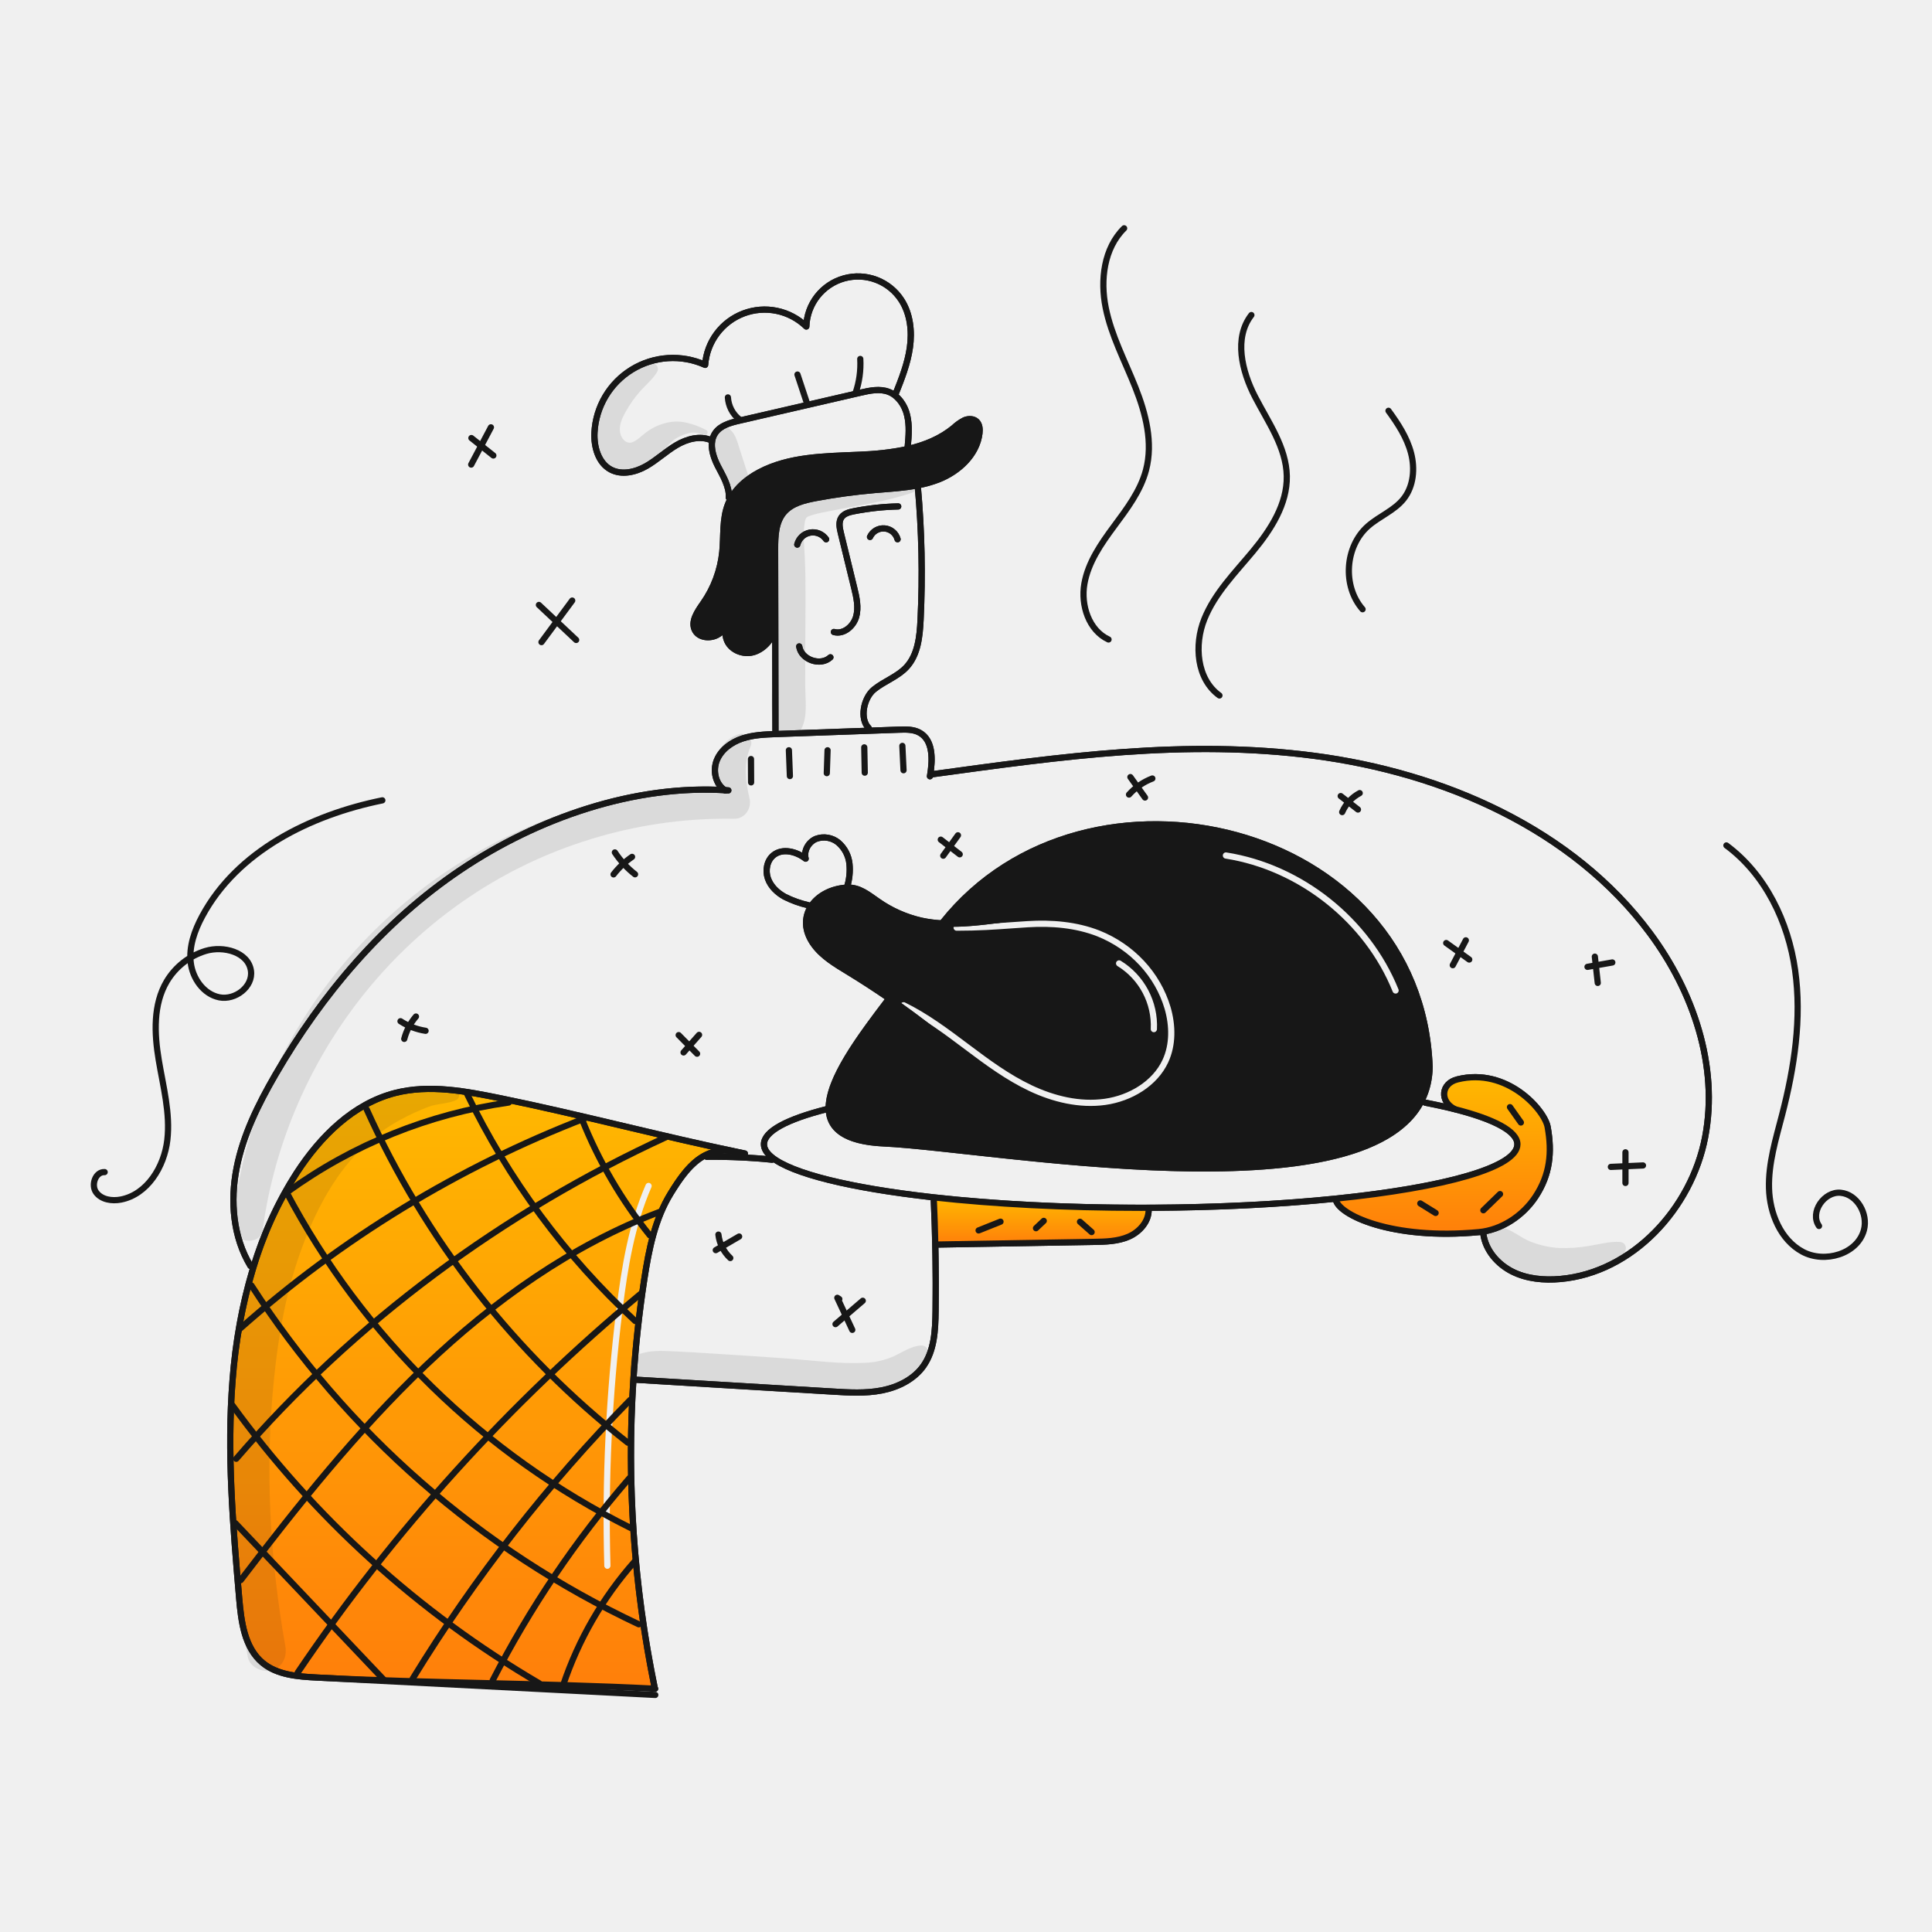
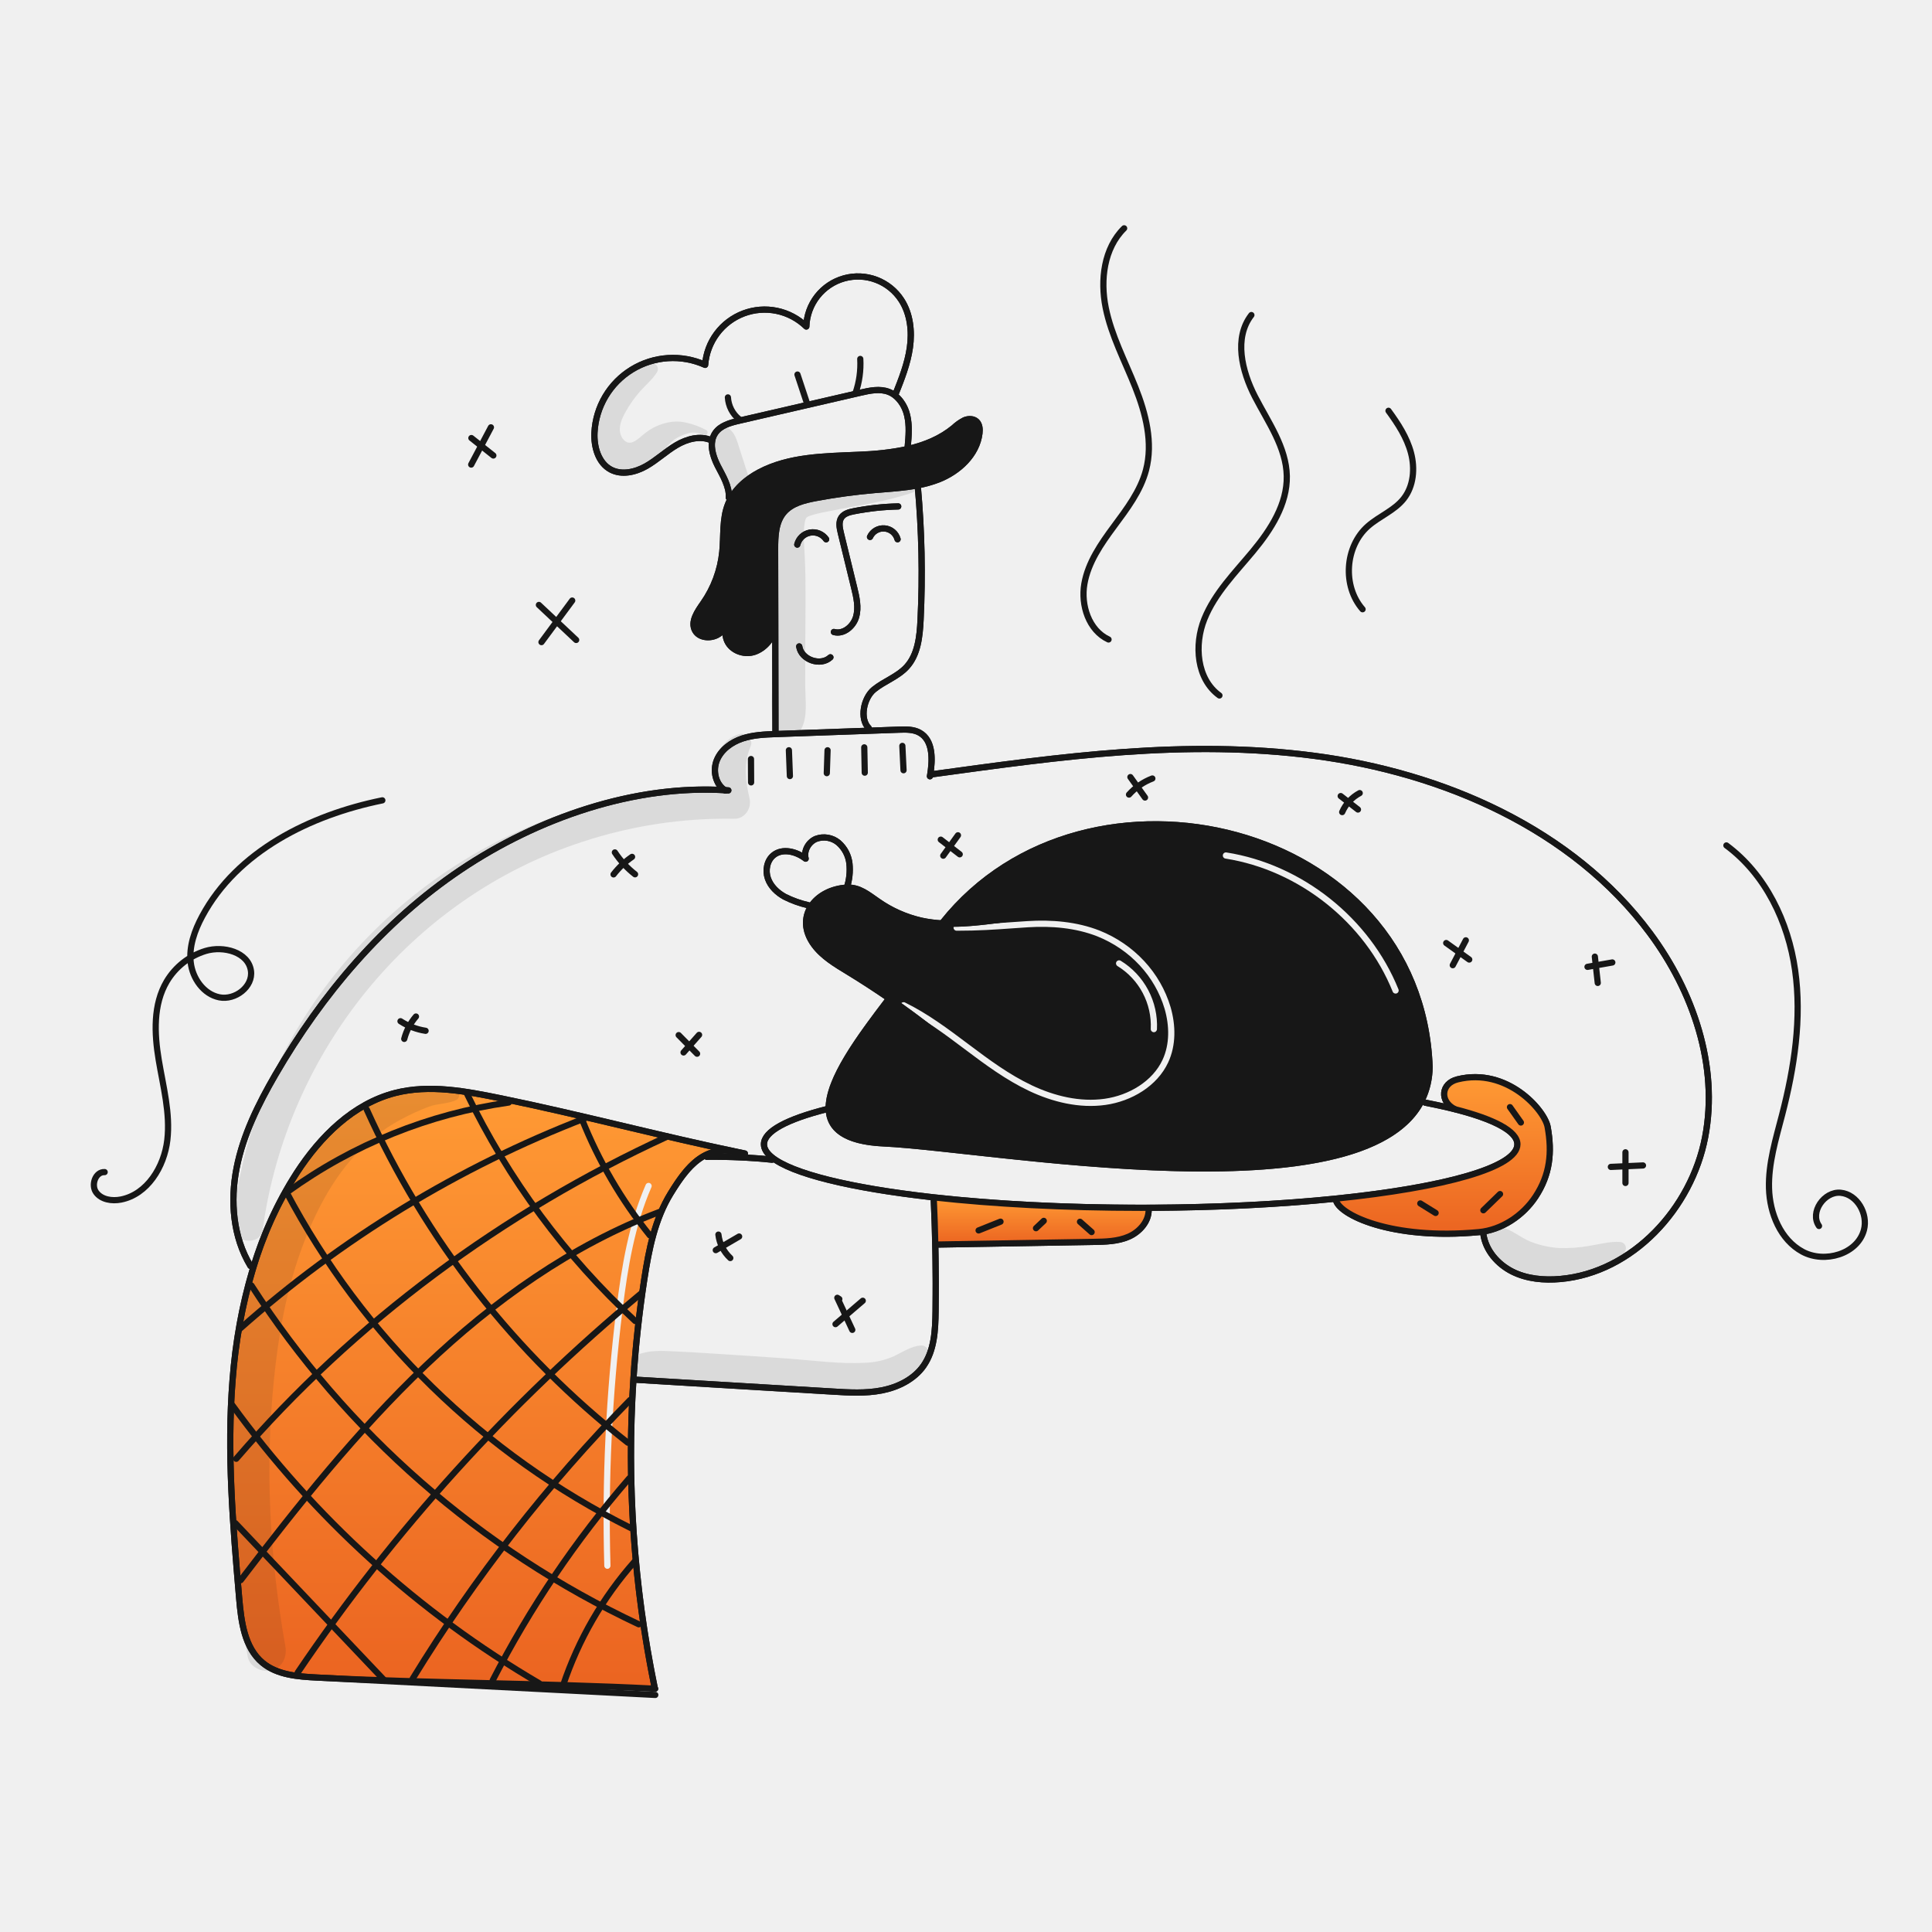
<svg xmlns="http://www.w3.org/2000/svg" width="960" height="960" viewBox="0 0 960 960" fill="none">
  <g clip-path="url(#clip0_173_28847)">
    <path fill-rule="evenodd" clip-rule="evenodd" d="M309.453 559.462C289.142 554.652 268.83 549.842 249.033 545.8C231.631 542.24 213.489 538.694 196.283 543.114C175.479 548.459 159.136 564.781 147.428 582.8C138.141 597.296 130.915 613.013 125.956 629.5C120.463 647.768 116.982 666.582 115.575 685.607C112.676 721.736 115.76 758.051 118.843 794.17C119.84 805.816 121.475 818.747 130.448 826.229C137.756 832.314 147.983 833.075 157.471 833.558C185.53 835.002 213.587 835.672 241.643 836.343C269.508 837.008 297.372 837.674 325.239 839.098L325.27 838.389C314.96 788.125 311.417 736.709 314.734 685.506C315.814 668.763 317.623 652.111 320.161 635.552C322.433 620.781 325.414 605.733 333.246 593.008C337.882 585.474 343.227 577.6 350.71 573.9C355.02 571.764 359.926 571.152 364.627 572.165L364.647 572.042C346.51 568.237 327.981 563.849 309.453 559.462ZM323.69 589.917C324.031 589.137 323.675 588.228 322.894 587.887C322.114 587.546 321.205 587.902 320.864 588.683C312.343 608.188 308.883 629.435 306.298 650.34C301.063 692.694 299.044 735.384 300.26 778.044C300.284 778.895 300.994 779.565 301.845 779.541C302.696 779.517 303.367 778.807 303.342 777.956C302.131 735.452 304.142 692.918 309.358 650.718C311.939 629.848 315.361 608.984 323.69 589.917Z" fill="url(#paint0_linear_173_28847)" />
    <path d="M431.669 361.773C426.988 357.127 429.159 346.751 434.276 342.591C439.393 338.431 446.055 336.255 450.508 331.391C456.116 325.267 457.019 316.298 457.424 308.005C458.501 285.905 458.04 263.757 456.042 241.722" stroke="#171717" stroke-width="3.084" stroke-linecap="round" stroke-linejoin="round" />
    <path d="M446 267.942C445.605 266.494 444.774 265.203 443.621 264.243C442.467 263.283 441.046 262.701 439.551 262.576C438.055 262.451 436.557 262.789 435.26 263.544C433.963 264.299 432.93 265.434 432.3 266.796" stroke="#171717" stroke-width="3.084" stroke-linecap="round" stroke-linejoin="round" />
    <path d="M446.309 251.639C438.914 251.803 431.547 252.602 424.289 254.028C421.982 254.481 419.47 255.137 418.128 257.067C416.595 259.267 417.17 262.252 417.806 264.86L424.421 291.968C425.59 296.761 426.757 301.82 425.381 306.557C424.005 311.294 419.097 315.387 414.353 314.033" stroke="#171717" stroke-width="3.084" stroke-linecap="round" stroke-linejoin="round" />
    <path d="M412.624 326.618C407.711 331.198 398.124 327.853 397.124 321.21" stroke="#171717" stroke-width="3.084" stroke-linecap="round" stroke-linejoin="round" />
    <path d="M410.5 267.962C409.624 266.697 408.401 265.712 406.979 265.124C405.557 264.537 403.996 264.372 402.482 264.649C400.969 264.926 399.567 265.634 398.446 266.688C397.325 267.742 396.531 269.097 396.16 270.59" stroke="#171717" stroke-width="3.084" stroke-linecap="round" stroke-linejoin="round" />
    <path d="M385.32 363.571C385.262 334.391 385.205 302.128 385.147 272.949C385.134 266.529 385.328 259.514 389.479 254.618C393.322 250.085 399.579 248.563 405.415 247.471C415.082 245.661 424.823 244.333 434.639 243.486C445.339 242.564 456.295 242.173 466.292 238.263C476.289 234.353 485.366 226.012 486.673 215.357C486.926 213.296 486.789 210.963 485.309 209.509C483.761 207.988 481.209 207.973 479.209 208.817C477.275 209.807 475.495 211.073 473.924 212.573C460.983 223.223 443.151 225.253 426.408 225.996C409.665 226.739 392.15 226.813 377.332 234.645C370.684 238.158 364.648 243.411 361.812 250.374C358.773 257.839 359.725 266.241 358.912 274.26C357.977 283.377 354.735 292.105 349.491 299.621C346.591 303.763 342.94 308.927 345.413 313.337C347.441 316.952 352.77 317.451 356.42 315.487C360.07 313.523 362.428 309.855 364.628 306.342C360.413 309.009 359.242 315.315 361.894 319.542C364.546 323.769 370.361 325.513 375.06 323.842C379.759 322.171 384.111 317.455 384.56 312.488" stroke="#171717" stroke-width="3.084" stroke-linecap="round" stroke-linejoin="round" />
    <path d="M362.145 247.254C362.496 241.583 359.156 236.454 356.588 231.381C354.02 226.308 352.223 219.911 355.393 215.195C357.962 211.375 362.875 210.056 367.361 209.021L427.597 195.121C432.218 194.054 437.169 193.006 441.597 194.707C446.42 196.56 449.579 201.407 450.775 206.436C451.971 211.465 451.515 216.714 451.051 221.86" stroke="#171717" stroke-width="3.084" stroke-linecap="round" stroke-linejoin="round" />
    <path d="M444.901 196.055C447.924 188.47 450.971 180.797 452.118 172.713C453.265 164.629 452.342 155.969 447.908 149.113C444.935 144.516 440.571 140.989 435.453 139.046C430.335 137.102 424.731 136.845 419.456 138.31C414.181 139.776 409.513 142.887 406.13 147.192C402.748 151.497 400.829 156.769 400.654 162.241C396.608 158.305 391.523 155.605 385.997 154.458C380.47 153.311 374.731 153.764 369.453 155.764C364.175 157.765 359.577 161.229 356.199 165.751C352.821 170.273 350.803 175.664 350.382 181.293C344.589 178.692 338.249 177.542 331.912 177.945C325.575 178.347 319.432 180.289 314.015 183.603C308.597 186.916 304.07 191.5 300.825 196.959C297.58 202.417 295.716 208.584 295.393 214.926C295.031 222.026 297.278 230.067 303.576 233.366C308.976 236.197 315.721 234.636 321.03 231.632C326.339 228.628 330.811 224.321 336.06 221.213C341.309 218.105 347.927 216.279 353.489 218.785" stroke="#171717" stroke-width="3.084" stroke-linecap="round" stroke-linejoin="round" />
    <path d="M360.459 392.811C355.539 389.911 354.027 382.976 356.204 377.698C358.381 372.42 363.46 368.777 368.876 366.971C374.292 365.165 380.089 364.946 385.794 364.742L446.684 362.566C450.184 362.44 453.892 362.366 456.953 364.066C463.891 367.938 463.46 377.897 462.091 385.724" stroke="#171717" stroke-width="3.084" stroke-linecap="round" stroke-linejoin="round" />
    <path d="M463.334 384.712C527.312 375.94 589.126 367.159 653.151 375.576C717.176 383.993 781.336 411.855 819.851 463.687C841.338 492.599 854.039 529.651 847.276 565.033C840.513 600.415 811.259 632.305 775.381 635.523C767.237 636.254 758.758 635.504 751.448 631.84C744.138 628.176 738.169 621.265 737.057 613.164" stroke="#171717" stroke-width="3.084" stroke-linecap="round" stroke-linejoin="round" />
    <path d="M361.9 392.742C315.8 389.487 267.3 406.375 228.935 432.142C190.57 457.909 159.935 494.135 136.771 534.127C128.366 548.635 120.804 563.911 117.571 580.362C114.338 596.813 115.784 614.689 124.461 629.036" stroke="#171717" stroke-width="3.084" stroke-linecap="round" stroke-linejoin="round" />
    <path d="M315.532 685.552C347.175 687.517 381.902 689.482 413.545 691.447C421.759 691.958 430.079 692.461 438.155 690.881C446.231 689.301 454.172 685.381 458.899 678.641C464.299 670.941 464.763 660.931 464.885 651.529C465.117 633.672 464.818 613.753 463.985 595.915" stroke="#171717" stroke-width="3.084" stroke-linecap="round" stroke-linejoin="round" />
    <path d="M465.063 618.417C491.851 617.975 516.582 617.533 543.37 617.091C549.302 616.991 555.417 616.858 560.852 614.477C566.287 612.096 570.926 606.877 570.74 600.943" stroke="#171717" stroke-width="3.084" stroke-linecap="round" stroke-linejoin="round" />
    <path d="M663.729 595.9C664.593 603.38 691.353 616.351 734.857 612.228C746.166 611.156 756.776 604.07 763.014 594.576C770.149 583.717 771.315 572.742 769.008 559.956C767.508 551.636 748.853 530.191 724.207 536.329C716.007 538.372 715.307 547.241 722.833 551.087" stroke="#171717" stroke-width="3.084" stroke-linecap="round" stroke-linejoin="round" />
    <path d="M369.678 573.606C350.948 566.59 341.078 580.281 333.249 593.006C325.42 605.731 322.433 620.781 320.163 635.547C309.841 702.928 311.567 771.608 325.263 838.386" stroke="#171717" stroke-width="3.084" stroke-linecap="round" stroke-linejoin="round" />
    <path d="M370.12 573.176C330.444 565.076 288.713 553.894 249.037 545.795C231.628 542.241 213.494 538.695 196.284 543.118C175.484 548.461 159.133 564.786 147.432 582.795C127.681 613.195 118.476 649.469 115.574 685.603C112.672 721.737 115.758 758.053 118.843 794.172C119.837 805.815 121.472 818.746 130.449 826.227C137.749 832.315 147.979 833.075 157.475 833.563L325.607 842.2" stroke="#171717" stroke-width="3.084" stroke-linecap="round" stroke-linejoin="round" />
    <path d="M383.617 576.249C372.824 575.146 361.978 574.656 351.13 574.782" stroke="#171717" stroke-width="3.084" stroke-linecap="round" stroke-linejoin="round" />
    <path d="M708.145 547.891C736.704 553.432 753.993 560.668 753.993 568.585C753.993 586.016 670.184 600.147 566.8 600.147C463.416 600.147 379.607 586.016 379.607 568.585C379.607 562.124 391.123 556.116 410.883 551.113" stroke="#171717" stroke-width="3.084" stroke-linecap="round" stroke-linejoin="round" />
    <path d="M404.5 469.472C408.806 475.329 415.284 479.12 421.489 482.908C436.118 491.838 450.209 501.622 463.689 512.208C476.27 522.089 488.381 532.708 502.212 540.752C516.043 548.796 532.028 554.175 547.927 552.403C563.826 550.631 579.382 540.555 584.473 525.389C589.258 511.134 584.227 495.159 575.636 482.818C567.358 470.928 555.509 461.203 541.601 457.148C514.572 449.267 485.201 463.466 457.694 457.456C449.996 455.691 442.715 452.447 436.255 447.904C431.307 444.518 427.008 440.721 420.68 441.077C405.277 441.945 394.267 455.556 404.5 469.472Z" stroke="#171717" stroke-width="3.084" stroke-linecap="round" stroke-linejoin="round" />
    <path d="M420.793 441.056C422.05 437.233 422.49 433.188 422.085 429.184C421.656 425.152 419.719 421.431 416.664 418.765C415.125 417.469 413.267 416.609 411.283 416.274C409.299 415.94 407.261 416.144 405.383 416.865C401.702 418.456 399.26 422.795 400.315 426.665C395.746 423.072 388.777 421.296 384.287 424.987C381.048 427.649 380.187 432.521 381.559 436.487C382.931 440.453 386.183 443.537 389.848 445.573C393.597 447.461 397.561 448.885 401.654 449.816" stroke="#171717" stroke-width="3.084" stroke-linecap="round" stroke-linejoin="round" />
    <path d="M468.494 458.306C539.784 368.73 705.761 408.525 710.358 530.114C709.058 611.314 496.208 570.799 439.15 568.148C389.595 565.848 418.024 527.42 441.139 497.02" stroke="#171717" stroke-width="3.084" stroke-linecap="round" stroke-linejoin="round" />
    <path d="M763.018 594.579C756.779 604.066 746.161 611.159 734.854 612.227C691.354 616.349 664.589 603.378 663.726 595.895L663.695 595.595C717.823 590.065 753.995 580.033 753.995 568.582C753.995 562.138 742.524 556.135 722.83 551.139L722.841 551.088C715.306 547.244 716.005 538.373 724.218 536.328C748.856 530.191 767.501 551.628 769.012 559.958C771.323 572.737 770.151 583.714 763.018 594.579Z" fill="url(#paint1_linear_173_28847)" />
    <path d="M464.094 594.98C493.583 598.249 528.87 600.15 566.794 600.15C568.11 600.15 569.425 600.15 570.741 600.14V600.94C570.926 606.87 566.28 612.092 560.841 614.477C555.402 616.862 549.3 617 543.373 617.089C516.587 617.531 491.846 617.973 465.06 618.415L464.741 618.426C464.577 610.758 464.33 603.162 463.991 595.915L464.094 594.98Z" fill="url(#paint2_linear_173_28847)" />
    <path d="M356.425 315.482C352.776 317.456 347.441 316.952 345.416 313.334C342.939 308.924 346.598 303.765 349.497 299.622C354.737 292.106 357.977 283.38 358.912 274.265C359.724 266.237 358.778 257.839 361.812 250.377C362.162 249.509 362.566 248.665 363.024 247.849C366.17 242.123 371.515 237.714 377.332 234.64C392.154 226.818 409.669 226.74 426.413 225.996C434.791 225.78 443.131 224.796 451.329 223.056C459.593 221.134 467.384 217.956 473.921 212.572C475.495 211.072 477.278 209.809 479.215 208.82C481.209 207.978 483.758 207.988 485.315 209.509C486.795 210.958 486.929 213.292 486.682 215.358C485.376 226.017 476.3 234.358 466.299 238.258C462.947 239.544 459.482 240.515 455.949 241.158C448.969 242.494 441.754 242.875 434.641 243.491C424.845 244.334 415.104 245.66 405.419 247.469C399.58 248.569 393.331 250.09 389.487 254.623C385.334 259.516 385.139 266.523 385.149 272.95C385.18 285.706 385.201 299.058 385.231 312.482H384.574C384.121 317.446 379.763 322.164 375.066 323.84C370.369 325.516 364.566 323.768 361.909 319.54C361.219 318.385 360.768 317.103 360.582 315.77C360.397 314.437 360.481 313.08 360.83 311.78C362.23 310.065 363.501 308.247 364.63 306.343C362.716 307.604 361.356 309.549 360.83 311.78C359.607 313.28 358.113 314.536 356.425 315.482V315.482Z" fill="#171717" />
    <path d="M431.665 361.777C426.989 357.131 429.157 346.75 434.276 342.587C439.395 338.424 446.056 336.255 450.506 331.394C456.118 325.268 457.023 316.294 457.424 308.01C458.501 285.908 458.041 263.759 456.046 241.722" stroke="#171717" stroke-width="3.084" stroke-linecap="round" stroke-linejoin="round" />
    <path d="M445.994 267.943C445.599 266.496 444.77 265.206 443.617 264.246C442.465 263.287 441.045 262.705 439.551 262.579C438.056 262.453 436.56 262.79 435.263 263.544C433.967 264.297 432.933 265.431 432.303 266.792" stroke="#171717" stroke-width="3.084" stroke-linecap="round" stroke-linejoin="round" />
    <path d="M446.312 251.641C438.915 251.808 431.546 252.606 424.284 254.026C421.984 254.478 419.474 255.136 418.127 257.069C416.596 259.269 417.171 262.249 417.809 264.86C420.009 273.894 422.212 282.928 424.418 291.96C425.59 296.76 426.751 301.817 425.384 306.56C424.017 311.303 419.094 315.39 414.355 314.033" stroke="#171717" stroke-width="3.084" stroke-linecap="round" stroke-linejoin="round" />
    <path d="M412.628 326.614C407.715 331.198 398.128 327.858 397.128 321.207" stroke="#171717" stroke-width="3.084" stroke-linecap="round" stroke-linejoin="round" />
    <path d="M410.5 267.964C409.623 266.7 408.401 265.715 406.979 265.127C405.556 264.54 403.995 264.376 402.482 264.653C400.968 264.931 399.567 265.639 398.446 266.693C397.325 267.747 396.532 269.102 396.161 270.595" stroke="#171717" stroke-width="3.084" stroke-linecap="round" stroke-linejoin="round" />
    <path d="M360.824 311.782C360.475 313.082 360.391 314.438 360.576 315.771C360.762 317.104 361.213 318.386 361.903 319.542C364.555 323.767 370.362 325.514 375.06 323.842C379.758 322.17 384.115 317.448 384.568 312.484" stroke="#171717" stroke-width="3.084" stroke-linecap="round" stroke-linejoin="round" />
    <path d="M360.824 311.782C362.225 310.067 363.495 308.249 364.624 306.345C362.71 307.605 361.35 309.551 360.824 311.782Z" stroke="#171717" stroke-width="3.084" stroke-linecap="round" stroke-linejoin="round" />
    <path d="M385.318 363.566C385.287 347.151 385.256 329.759 385.225 312.481C385.195 299.057 385.174 285.705 385.143 272.949C385.133 266.525 385.328 259.515 389.481 254.622C393.325 250.089 399.574 248.568 405.413 247.468C415.085 245.659 424.826 244.333 434.635 243.49C441.748 242.874 448.963 242.49 455.943 241.157C459.476 240.513 462.941 239.542 466.293 238.257C476.293 234.351 485.37 226.015 486.676 215.357C486.923 213.291 486.789 210.957 485.309 209.508C483.757 207.987 481.209 207.977 479.209 208.819C477.273 209.807 475.489 211.071 473.915 212.571C467.378 217.957 459.587 221.133 451.323 223.055C443.127 224.796 434.788 225.782 426.412 226C409.668 226.74 392.153 226.822 377.331 234.644C371.514 237.718 366.169 242.127 363.023 247.853C362.566 248.669 362.161 249.513 361.811 250.381C358.778 257.843 359.724 266.241 358.911 274.269C357.976 283.383 354.736 292.109 349.496 299.626C346.596 303.769 342.938 308.926 345.415 313.338C347.44 316.956 352.775 317.46 356.424 315.486C358.11 314.54 359.603 313.284 360.824 311.786" stroke="#171717" stroke-width="3.084" stroke-linecap="round" stroke-linejoin="round" />
    <path d="M362.14 247.252C362.5 241.579 359.16 236.452 356.59 231.382C354.627 227.517 353.116 222.882 353.918 218.801C354.16 217.51 354.664 216.282 355.398 215.193C357.957 211.38 362.87 210.054 367.362 209.016C387.436 204.39 407.513 199.757 427.595 195.116C432.22 194.047 437.165 192.999 441.595 194.705C442.685 195.124 443.707 195.702 444.627 196.421C447.756 198.961 449.924 202.493 450.773 206.433C451.966 211.459 451.514 216.711 451.051 221.851" stroke="#171717" stroke-width="3.084" stroke-linecap="round" stroke-linejoin="round" />
    <path d="M444.9 196.054C447.922 188.469 450.965 180.801 452.116 172.711C453.267 164.621 452.332 155.968 447.902 149.111C444.93 144.514 440.567 140.987 435.449 139.044C430.332 137.101 424.727 136.843 419.453 138.308C414.178 139.773 409.51 142.885 406.128 147.189C402.746 151.493 400.827 156.766 400.651 162.237C396.606 158.3 391.521 155.6 385.993 154.452C380.466 153.305 374.727 153.758 369.448 155.759C364.17 157.76 359.571 161.225 356.194 165.748C352.816 170.271 350.798 175.664 350.378 181.293C344.586 178.693 338.246 177.544 331.909 177.947C325.573 178.35 319.43 180.292 314.013 183.605C308.596 186.918 304.069 191.502 300.823 196.959C297.578 202.417 295.712 208.584 295.387 214.925C295.027 222.025 297.268 230.065 303.569 233.365C308.975 236.192 315.718 234.639 321.022 231.628C326.326 228.617 330.808 224.32 336.05 221.216C341.292 218.112 347.921 216.282 353.482 218.79" stroke="#171717" stroke-width="3.084" stroke-linecap="round" stroke-linejoin="round" />
    <path d="M360.464 392.809C360.372 392.757 360.279 392.696 360.187 392.634C355.487 389.653 354.071 382.869 356.209 377.699C358.377 372.416 363.455 368.777 368.872 366.968C374.155 365.21 379.798 364.953 385.359 364.758C385.503 364.748 385.647 364.748 385.791 364.738L431.716 363.103C436.712 362.918 441.7 362.74 446.682 362.569C450.182 362.445 453.897 362.363 456.95 364.069C463.55 367.748 463.477 376.937 462.285 384.554C462.223 384.945 462.161 385.335 462.085 385.726" stroke="#171717" stroke-width="3.084" stroke-linecap="round" stroke-linejoin="round" />
    <path d="M463.333 384.709C527.307 375.941 589.123 367.163 653.149 375.571C717.175 383.979 781.335 411.855 819.859 463.69C841.341 492.604 854.046 529.649 847.283 565.028C840.52 600.407 811.266 632.302 775.383 635.519C767.242 636.259 758.763 635.498 751.454 631.839C744.145 628.18 738.174 621.262 737.064 613.163" stroke="#171717" stroke-width="3.084" stroke-linecap="round" stroke-linejoin="round" />
    <path d="M361.9 392.737C361.324 392.696 360.759 392.655 360.184 392.637C314.6 389.91 266.836 406.7 228.938 432.145C190.568 457.914 159.938 494.136 136.769 534.13C128.369 548.63 120.807 563.907 117.569 580.364C114.331 596.821 115.78 614.694 124.455 629.033" stroke="#171717" stroke-width="3.084" stroke-linecap="round" stroke-linejoin="round" />
    <path d="M315.536 685.556C347.174 687.519 381.905 689.482 413.543 691.445C421.756 691.959 430.082 692.463 438.15 690.88C446.218 689.297 454.175 685.38 458.903 678.638C464.303 670.95 464.762 660.928 464.885 651.533C465.029 640.933 464.978 629.609 464.741 618.426C464.577 610.758 464.33 603.162 463.991 595.915" stroke="#171717" stroke-width="3.084" stroke-linecap="round" stroke-linejoin="round" />
    <path d="M465.061 618.415C491.847 617.973 516.588 617.531 543.374 617.089C549.305 616.997 555.421 616.853 560.848 614.479C566.275 612.105 570.931 606.872 570.748 600.942" stroke="#171717" stroke-width="3.084" stroke-linecap="round" stroke-linejoin="round" />
    <path d="M663.727 595.9C664.59 603.383 691.356 616.354 734.855 612.232C746.162 611.164 756.78 604.071 763.019 594.584C770.152 583.719 771.319 572.742 769.011 559.965C767.5 551.64 748.855 530.198 724.217 536.335C716.004 538.38 715.305 547.251 722.84 551.095" stroke="#171717" stroke-width="3.084" stroke-linecap="round" stroke-linejoin="round" />
    <path d="M369.674 573.611C368.035 572.988 366.347 572.503 364.627 572.161C359.925 571.15 355.019 571.763 350.71 573.9C343.227 577.6 337.882 585.474 333.246 593.008C325.414 605.733 322.433 620.781 320.161 635.552C317.623 652.111 315.814 668.762 314.734 685.506C311.416 736.709 314.959 788.125 325.27 838.389" stroke="#171717" stroke-width="3.084" stroke-linecap="round" stroke-linejoin="round" />
    <path d="M370.116 573.179C368.296 572.809 366.477 572.428 364.647 572.038C326.627 564.062 286.889 553.526 249.033 545.796C231.633 542.24 213.489 538.696 196.283 543.114C175.483 548.459 159.136 564.781 147.428 582.8C138.141 597.296 130.914 613.013 125.956 629.5C120.462 647.769 116.981 666.585 115.575 685.611C112.675 721.74 115.76 758.055 118.843 794.174C119.843 805.82 121.475 818.751 130.448 826.233C137.756 832.318 147.983 833.079 157.471 833.562C213.397 836.44 269.313 836.245 325.239 839.102C325.362 839.113 325.486 839.113 325.609 839.123" stroke="#171717" stroke-width="3.084" stroke-linecap="round" stroke-linejoin="round" />
    <path d="M383.622 576.252C383.499 576.242 383.385 576.221 383.262 576.211C379.233 575.748 374.462 575.399 369.592 575.152C363.126 574.834 356.476 574.71 351.131 574.782" stroke="#171717" stroke-width="3.084" stroke-linecap="round" stroke-linejoin="round" />
    <path d="M708.14 547.893C713.434 548.921 718.347 550 722.828 551.141C742.522 556.141 753.993 562.141 753.993 568.584C753.993 580.035 717.823 590.067 663.693 595.597C636.475 598.382 604.724 600.027 570.743 600.14C569.427 600.15 568.112 600.15 566.796 600.15C528.868 600.15 493.581 598.25 464.096 594.98C423.248 590.447 393.543 583.303 383.408 574.947C380.908 572.891 379.608 570.763 379.608 568.584C379.608 562.119 391.13 556.116 410.886 551.111" stroke="#171717" stroke-width="3.084" stroke-linecap="round" stroke-linejoin="round" />
    <path d="M402.936 450.451C399.574 455.694 399.41 462.539 404.498 469.467C408.805 475.326 415.28 479.119 421.489 482.912C428.375 487.116 435.138 491.508 441.779 496.089C449.251 501.228 456.556 506.604 463.693 512.216C476.274 522.094 488.382 532.716 502.217 540.76C516.052 548.804 532.025 554.184 547.926 552.406C563.827 550.628 579.379 540.554 584.477 525.393C589.257 511.137 584.231 495.164 575.638 482.819C567.363 470.937 555.512 461.203 541.605 457.153C518.067 450.287 492.761 460.165 468.462 458.87C464.842 458.698 461.242 458.227 457.7 457.462C450.004 455.691 442.723 452.449 436.259 447.913C431.336 444.541 427.059 440.769 420.79 441.077H420.69C412.947 441.509 406.327 445.158 402.936 450.451Z" stroke="#171717" stroke-width="3.084" stroke-linecap="round" stroke-linejoin="round" />
    <path d="M420.791 441.057C422.047 437.234 422.489 433.189 422.086 429.185C421.654 425.153 419.72 421.432 416.669 418.762C415.127 417.469 413.268 416.611 411.284 416.277C409.3 415.943 407.263 416.145 405.383 416.862C401.703 418.455 399.257 422.793 400.315 426.668C395.741 423.068 388.773 421.292 384.291 424.982C381.053 427.644 380.191 432.516 381.557 436.482C382.923 440.448 386.182 443.533 389.857 445.568C393.604 447.454 397.566 448.879 401.657 449.813" stroke="#171717" stroke-width="3.084" stroke-linecap="round" stroke-linejoin="round" />
    <path d="M468.493 458.3C539.786 368.722 705.766 408.521 710.36 530.107C710.343 535.956 708.974 541.721 706.36 546.954C676.819 605.224 491.752 570.595 439.145 568.154C419.472 567.239 412.092 560.63 411.794 551.091C411.331 536.598 427.201 515.352 441.139 497.025" stroke="#171717" stroke-width="3.084" stroke-linecap="round" stroke-linejoin="round" />
    <path d="M322.887 613.84C308.8 596.359 297.419 576.862 289.123 556" stroke="#171717" stroke-width="3.084" stroke-linecap="round" stroke-linejoin="round" />
    <path d="M315.638 656.407C280.891 624.274 252.497 585.893 231.938 543.264" stroke="#171717" stroke-width="3.084" stroke-linecap="round" stroke-linejoin="round" />
    <path d="M311.945 716.85C255.916 672.975 211.389 616.139 182.2 551.237" stroke="#171717" stroke-width="3.084" stroke-linecap="round" stroke-linejoin="round" />
    <path d="M313.463 759.284C240.269 722.832 180.355 664.334 142.163 592.033" stroke="#171717" stroke-width="3.084" stroke-linecap="round" stroke-linejoin="round" />
    <path d="M317.4 807.1C238.725 770.16 172.032 711.825 124.949 638.767" stroke="#171717" stroke-width="3.084" stroke-linecap="round" stroke-linejoin="round" />
    <path d="M267.926 836.413C207.932 801.263 155.887 754.044 115.084 697.743" stroke="#171717" stroke-width="3.084" stroke-linecap="round" stroke-linejoin="round" />
    <path d="M190.644 834.574L116.95 756.86" stroke="#171717" stroke-width="3.084" stroke-linecap="round" stroke-linejoin="round" />
    <path d="M252.8 547.837C213.098 553.482 175.371 568.719 142.883 592.227" stroke="#171717" stroke-width="3.084" stroke-linecap="round" stroke-linejoin="round" />
    <path d="M290.656 555.675C227.683 580.01 169.59 615.451 119.139 660.312" stroke="#171717" stroke-width="3.084" stroke-linecap="round" stroke-linejoin="round" />
    <path d="M331.561 564.748C249.753 602.335 176.167 656.669 117.382 724.858" stroke="#171717" stroke-width="3.084" stroke-linecap="round" stroke-linejoin="round" />
    <path d="M327.856 602.159C284.038 618.707 245.133 646.517 211.22 678.826C177.307 711.135 148.072 747.98 119.607 785.179" stroke="#171717" stroke-width="3.084" stroke-linecap="round" stroke-linejoin="round" />
    <path d="M318.833 642.487C253.218 696.953 195.672 760.461 147.918 831.111" stroke="#171717" stroke-width="3.084" stroke-linecap="round" stroke-linejoin="round" />
    <path d="M313.068 695.668C271.98 737.607 235.751 784.046 205.068 834.104" stroke="#171717" stroke-width="3.084" stroke-linecap="round" stroke-linejoin="round" />
    <path d="M312.706 734.518C286.143 765.158 263.351 798.874 244.821 834.945" stroke="#171717" stroke-width="3.084" stroke-linecap="round" stroke-linejoin="round" />
    <path d="M315.39 775.86C299.512 793.784 287.408 814.723 279.8 837.427" stroke="#171717" stroke-width="3.084" stroke-linecap="round" stroke-linejoin="round" />
    <path d="M448.961 382.725L448.375 370.625" stroke="#171717" stroke-width="3.084" stroke-linecap="round" stroke-linejoin="round" />
    <path d="M429.693 383.931L429.451 371.355" stroke="#171717" stroke-width="3.084" stroke-linecap="round" stroke-linejoin="round" />
    <path d="M410.831 384.174L411.212 372.804" stroke="#171717" stroke-width="3.084" stroke-linecap="round" stroke-linejoin="round" />
    <path d="M392.493 385.622L392 372.8" stroke="#171717" stroke-width="3.084" stroke-linecap="round" stroke-linejoin="round" />
    <path d="M373.215 388.768L373.16 377.16" stroke="#171717" stroke-width="3.084" stroke-linecap="round" stroke-linejoin="round" />
    <path d="M425.109 195.3C426.984 189.859 427.784 184.106 427.464 178.36" stroke="#171717" stroke-width="3.084" stroke-linecap="round" stroke-linejoin="round" />
    <path d="M401.001 200.411L396.26 186.111" stroke="#171717" stroke-width="3.084" stroke-linecap="round" stroke-linejoin="round" />
    <path d="M367.282 208.336C365.644 207.014 364.301 205.364 363.339 203.491C362.376 201.619 361.816 199.566 361.694 197.465" stroke="#171717" stroke-width="3.084" stroke-linecap="round" stroke-linejoin="round" />
    <path d="M737.078 601.375L745.361 593.331" stroke="#171717" stroke-width="3.084" stroke-linecap="round" stroke-linejoin="round" />
    <path d="M755.716 557.766L750.3 550.13" stroke="#171717" stroke-width="3.084" stroke-linecap="round" stroke-linejoin="round" />
    <path d="M713.349 602.706L705.734 597.984" stroke="#171717" stroke-width="3.084" stroke-linecap="round" stroke-linejoin="round" />
    <path d="M536.642 607.094L542.416 612.207" stroke="#171717" stroke-width="3.084" stroke-linecap="round" stroke-linejoin="round" />
    <path d="M486.264 611.393L497.148 607.039" stroke="#171717" stroke-width="3.084" stroke-linecap="round" stroke-linejoin="round" />
    <path d="M514.785 610.287L518.64 606.644" stroke="#171717" stroke-width="3.084" stroke-linecap="round" stroke-linejoin="round" />
    <path d="M315.554 434.431C311.643 431.377 308.255 427.707 305.524 423.563" stroke="#171717" stroke-width="3.084" stroke-linecap="round" stroke-linejoin="round" />
    <path d="M304.875 434.479C307.471 431.12 310.571 428.183 314.065 425.772" stroke="#171717" stroke-width="3.084" stroke-linecap="round" stroke-linejoin="round" />
    <path d="M339.657 522.957L347.363 514.221" stroke="#171717" stroke-width="3.084" stroke-linecap="round" stroke-linejoin="round" />
    <path d="M346.369 523.583L337.231 514.341" stroke="#171717" stroke-width="3.084" stroke-linecap="round" stroke-linejoin="round" />
    <path d="M211.471 512.2C207.022 511.52 202.77 509.896 199 507.438" stroke="#171717" stroke-width="3.084" stroke-linecap="round" stroke-linejoin="round" />
    <path d="M200.868 516.221C201.943 512.122 203.932 508.32 206.687 505.102" stroke="#171717" stroke-width="3.084" stroke-linecap="round" stroke-linejoin="round" />
    <path d="M415.159 657.949L428.7 646.34" stroke="#171717" stroke-width="3.084" stroke-linecap="round" stroke-linejoin="round" />
    <path d="M423.491 660.8L416.058 644.872L417.047 645.499" stroke="#171717" stroke-width="3.084" stroke-linecap="round" stroke-linejoin="round" />
    <path d="M355.664 621.188L367.273 614.416" stroke="#171717" stroke-width="3.084" stroke-linecap="round" stroke-linejoin="round" />
    <path d="M362.875 625.107C359.581 622.054 357.489 617.925 356.975 613.464" stroke="#171717" stroke-width="3.084" stroke-linecap="round" stroke-linejoin="round" />
    <path d="M800.428 579.831L816.39 579.106" stroke="#171717" stroke-width="3.084" stroke-linecap="round" stroke-linejoin="round" />
    <path d="M807.685 587.812V572.576" stroke="#171717" stroke-width="3.084" stroke-linecap="round" stroke-linejoin="round" />
    <path d="M801.152 478.242L788.818 480.421" stroke="#171717" stroke-width="3.084" stroke-linecap="round" stroke-linejoin="round" />
    <path d="M793.916 488.409L792.467 475.349" stroke="#171717" stroke-width="3.084" stroke-linecap="round" stroke-linejoin="round" />
    <path d="M721.876 479.6L728.364 467.244" stroke="#171717" stroke-width="3.084" stroke-linecap="round" stroke-linejoin="round" />
    <path d="M730.058 476.79L718.612 468.583" stroke="#171717" stroke-width="3.084" stroke-linecap="round" stroke-linejoin="round" />
    <path d="M666.926 403.522C668.679 399.484 671.748 396.159 675.633 394.089" stroke="#171717" stroke-width="3.084" stroke-linecap="round" stroke-linejoin="round" />
    <path d="M674.767 402.252L666.185 395.562" stroke="#171717" stroke-width="3.084" stroke-linecap="round" stroke-linejoin="round" />
    <path d="M572.6 386.834C568.15 388.527 564.172 391.264 561 394.815" stroke="#171717" stroke-width="3.084" stroke-linecap="round" stroke-linejoin="round" />
    <path d="M568.949 396.286L561.688 386.132" stroke="#171717" stroke-width="3.084" stroke-linecap="round" stroke-linejoin="round" />
    <path d="M468.7 425.182L476 415.054" stroke="#171717" stroke-width="3.084" stroke-linecap="round" stroke-linejoin="round" />
    <path d="M476.879 424.5L467.464 417.222" stroke="#171717" stroke-width="3.084" stroke-linecap="round" stroke-linejoin="round" />
    <path fill-rule="evenodd" clip-rule="evenodd" d="M411.797 551.09C412.095 560.629 419.475 567.238 439.148 568.153C449.076 568.614 463.722 570.222 481.15 572.136C556.068 580.361 682.397 594.231 706.361 546.958C708.975 541.725 710.344 535.96 710.361 530.111C705.767 408.525 539.787 368.726 468.494 458.304L468.463 458.87C478.2 459.388 488.098 458.113 497.98 456.84C512.759 454.937 527.5 453.038 541.606 457.153C555.513 461.203 567.364 470.937 575.639 482.819C584.232 495.164 589.258 511.137 584.478 525.393C579.38 540.554 563.828 550.628 547.927 552.406C532.026 554.184 516.053 548.804 502.218 540.76C491.438 534.492 481.707 526.659 471.984 518.833C469.228 516.615 466.472 514.397 463.694 512.216C456.557 506.604 449.252 501.228 441.78 496.089L441.142 497.024C427.204 515.351 411.334 536.597 411.797 551.09ZM609.396 423.574C608.555 423.442 607.765 424.017 607.633 424.858C607.501 425.699 608.075 426.489 608.917 426.621C645.475 432.374 678.201 458.41 692.026 492.742C692.344 493.532 693.242 493.914 694.032 493.596C694.822 493.278 695.205 492.38 694.887 491.59C680.657 456.251 647.026 429.496 609.396 423.574Z" fill="#171717" />
    <path fill-rule="evenodd" clip-rule="evenodd" d="M471.974 518.825L471.974 518.825L471.972 518.823C469.22 516.609 466.468 514.394 463.694 512.216C458.969 508.506 454.168 504.895 449.293 501.382C459.948 506.747 469.509 513.926 479.133 521.153L479.133 521.153L479.533 521.453C489.545 528.971 499.81 536.616 511.408 542.097C523.019 547.584 536.286 550.862 549.301 549.032C562.303 547.205 574.975 539.668 580.443 527.959L580.443 527.958C584.49 519.282 584.227 509.308 581.641 500.373L581.637 500.361C579.115 491.901 574.629 484.096 568.519 477.523C562.409 470.951 554.832 465.779 546.351 462.387L546.34 462.383C535.025 457.954 522.567 456.924 510.518 457.689C507.767 457.863 505.165 458.047 502.619 458.228C494.099 458.832 486.196 459.392 475.353 459.392C474.502 459.392 473.811 460.082 473.811 460.934C473.811 461.786 474.502 462.476 475.353 462.476C486.314 462.476 494.348 461.906 502.89 461.301L502.89 461.301C505.423 461.121 508.001 460.938 510.713 460.766C522.478 460.02 534.448 461.041 545.211 465.252C553.275 468.479 560.468 473.392 566.261 479.623C572.053 485.853 576.295 493.241 578.68 501.237C581.126 509.689 581.288 518.85 577.648 526.654C572.731 537.184 561.123 544.256 548.872 545.978C536.633 547.699 523.986 544.629 512.726 539.308C501.454 533.982 491.428 526.528 481.384 518.987L480.883 518.611C471.039 511.219 460.991 503.673 449.678 498.131C448.914 497.756 447.99 498.072 447.615 498.837C447.401 499.274 447.413 499.764 447.605 500.173C445.675 498.796 443.733 497.435 441.78 496.089C435.14 491.504 428.377 487.112 421.49 482.912C421.206 482.738 420.922 482.565 420.637 482.392C414.694 478.768 408.609 475.058 404.499 469.467C399.411 462.539 399.575 455.694 402.937 450.451C406.328 445.158 412.948 441.509 420.688 441.077H420.788C426.211 440.81 430.142 443.596 434.29 446.535L434.29 446.535C434.938 446.994 435.592 447.457 436.257 447.913C442.721 452.449 450.002 455.691 457.698 457.462C461.24 458.227 464.84 458.698 468.46 458.87C478.201 459.391 488.103 458.115 497.988 456.841C512.763 454.938 527.5 453.039 541.603 457.153C555.51 461.203 567.361 470.937 575.636 482.819C584.229 495.164 589.255 511.137 584.475 525.393C579.375 540.554 563.826 550.638 547.924 552.406C532.022 554.174 516.043 548.8 502.218 540.76C491.435 534.487 481.701 526.653 471.974 518.825ZM556.883 477.397C556.157 476.951 555.207 477.179 554.762 477.904C554.316 478.63 554.544 479.58 555.27 480.025C560.572 483.279 564.903 487.896 567.812 493.395C570.72 498.893 572.099 505.072 571.805 511.286C571.765 512.137 572.421 512.859 573.272 512.899C574.123 512.94 574.845 512.283 574.885 511.432C575.206 504.667 573.705 497.939 570.538 491.953C567.371 485.966 562.655 480.939 556.883 477.397Z" fill="#171717" />
    <path d="M605.931 345.572C594.637 337.443 593.25 320.501 598.442 307.59C603.634 294.679 613.782 284.544 622.66 273.828C631.538 263.112 639.66 250.487 639.405 236.574C639.142 222.26 630.175 209.84 623.605 197.118C617.035 184.396 613.029 167.865 621.805 156.549" stroke="#171717" stroke-width="3.084" stroke-linecap="round" stroke-linejoin="round" />
    <path d="M550.826 317.752C541.026 313.207 536.967 300.752 538.816 290.112C540.665 279.472 547.075 270.245 553.501 261.558C559.927 252.871 566.687 244.023 569.444 233.576C573.037 219.962 569.329 205.492 564.133 192.406C558.937 179.32 552.201 166.7 549.415 152.9C546.629 139.1 548.539 123.317 558.578 113.445" stroke="#171717" stroke-width="3.084" stroke-linecap="round" stroke-linejoin="round" />
    <path d="M677.052 302.73C666.96 291.205 668.245 271.546 679.751 261.43C685.362 256.499 692.842 253.715 697.474 247.854C702.416 241.601 703.153 232.792 701.125 225.085C699.097 217.378 694.636 210.553 689.936 204.117" stroke="#171717" stroke-width="3.084" stroke-linecap="round" stroke-linejoin="round" />
    <path d="M857.834 420.092C877.295 434.498 888.576 458.08 891.974 482.054C895.372 506.028 891.587 530.487 885.519 553.927C882.403 565.961 878.655 578.08 879.01 590.505C879.365 602.93 884.73 616.051 895.66 621.971C906.59 627.891 923.023 623.157 926.189 611.137C928.289 603.16 922.851 593.49 914.641 592.682C906.431 591.874 899.115 602.437 903.858 609.182" stroke="#171717" stroke-width="3.084" stroke-linecap="round" stroke-linejoin="round" />
    <path d="M286.292 317.993L267.779 300.593" stroke="#171717" stroke-width="3.084" stroke-linecap="round" stroke-linejoin="round" />
    <path d="M269.056 319.064L284.329 298.413" stroke="#171717" stroke-width="3.084" stroke-linecap="round" stroke-linejoin="round" />
    <path d="M245.142 226.33L234.228 217.663" stroke="#171717" stroke-width="3.084" stroke-linecap="round" stroke-linejoin="round" />
    <path d="M234.135 230.84L243.935 212.34" stroke="#171717" stroke-width="3.084" stroke-linecap="round" stroke-linejoin="round" />
    <path d="M189.981 397.688C154.068 404.988 117.839 422.967 100.493 455.248C96.702 462.303 93.855 470.238 94.757 478.196C95.659 486.154 101.148 493.991 109.001 495.567C116.854 497.143 125.843 490.267 124.687 482.338C123.341 473.106 111.042 469.828 102.113 472.531C94.058 475.007 87.206 480.379 82.88 487.612C76.059 499.127 76.666 513.512 78.872 526.712C81.078 539.912 84.684 553.18 83.142 566.474C81.6 579.768 73.2 593.487 60.065 596.052C55.621 596.92 50.37 596.124 47.739 592.439C45.108 588.754 47.479 582.165 52 582.408" stroke="#171717" stroke-width="3.084" stroke-linecap="round" stroke-linejoin="round" />
    <g opacity="0.1">
      <path d="M322.622 180.165C313.051 181.53 303.822 191.704 299.222 199.618C294.061 208.494 292.699 219.861 299.849 228.096C306.701 235.987 317.585 235.329 325.191 228.964C328.912 225.849 331.212 221.174 335.171 218.312C337.166 217.018 339.345 216.033 341.634 215.389C344.822 214.407 346.934 215.212 349.989 216.138C350.294 216.214 350.616 216.178 350.897 216.037C351.178 215.897 351.399 215.66 351.521 215.371C351.643 215.081 351.658 214.757 351.562 214.458C351.467 214.159 351.267 213.903 351 213.738C347.833 212.031 344.444 210.771 340.931 209.993C337.882 209.285 334.711 209.282 331.661 209.986C327.908 210.773 324.372 212.37 321.301 214.666C319.083 216.175 316.02 219.643 313.26 219.955C310.654 220.255 308.781 217.636 308.212 215.329C307.312 211.682 309.152 207.658 310.906 204.572C312.948 200.912 315.376 197.482 318.15 194.341C320.922 191.271 324.157 188.575 326.399 185.075C328.148 182.344 325.266 179.787 322.623 180.164L322.622 180.165Z" fill="#171717" />
    </g>
    <g opacity="0.1">
      <path d="M355.124 213.844C352.479 217.733 354.211 222.56 355.306 226.734L359 240.818C361.78 251.418 378.3 242.533 370.344 234.218L369.833 233.684C366.989 230.709 362.174 231.643 360.096 234.939L359.684 235.591L372.089 237.213L367.6 223.344C366.3 219.315 365.2 214.157 360.959 212.314C359.974 211.782 358.823 211.645 357.739 211.929C356.656 212.213 355.721 212.897 355.122 213.844H355.124Z" fill="#171717" />
    </g>
    <g opacity="0.1">
      <path d="M452.955 240.292C437.691 240.042 422.397 243.106 407.261 244.972C401.232 245.715 396.461 246.99 391.493 250.562C386.022 254.494 384.647 260.832 384.231 267.269C383.213 283.023 383.631 298.863 383.696 314.639L383.796 337.567C383.83 345.221 382.12 355.246 385.796 362.121C388.289 366.778 395.696 366.803 398.182 362.121C401.507 355.859 400.106 347.498 400.114 340.558L400.138 319.624C400.154 305.357 400.551 291.011 399.898 276.758C399.636 271.039 398.916 265.093 399.919 259.445C400.419 256.654 401.054 256.745 404.335 255.728C406.935 254.918 409.677 254.491 412.335 253.943C426.129 251.101 440.23 249.373 453.544 244.711C455.884 243.892 455.58 240.335 452.944 240.292H452.955Z" fill="#171717" />
    </g>
    <g opacity="0.1">
      <path d="M367.219 364.793C352.265 369.693 354.098 388.821 357.051 400.977L364.751 390.877C316.079 390.266 267.713 403.562 226.634 429.848C187.236 455.059 155.8 490.931 135.977 533.297C124.871 557.204 118.006 582.861 115.691 609.121C114.971 617.494 129.372 619.574 130.516 611.127C142.476 522.797 203.98 446.191 289.208 418.36C313.564 410.307 339.102 406.413 364.751 406.839C370.11 406.95 373.602 401.664 372.451 396.739C370.311 387.607 369.351 379.41 373.051 370.623C374.458 367.277 370.379 363.766 367.227 364.799L367.219 364.793Z" fill="#171717" />
    </g>
    <g opacity="0.1">
      <path d="M316.261 684.322C322.148 687.822 329.461 687.773 336.112 688.322C342.967 688.883 349.824 689.322 356.689 689.741C370.404 690.588 384.118 691.483 397.842 692.192C410.98 692.871 424.455 694.438 437.494 692.018C446.407 690.363 463.017 684.275 461.675 672.573C461.441 670.527 460.016 668.378 457.644 668.542C452.788 668.879 448.636 671.767 444.337 673.818C439.732 675.876 434.768 677.011 429.726 677.158C417.202 677.827 404.443 676.026 391.963 675.088C379.563 674.155 367.14 673.422 354.729 672.604C348.198 672.174 341.671 671.782 335.129 671.483C328.587 671.184 322.392 670.769 316.258 673.398C311.712 675.346 312.565 682.131 316.258 684.326L316.261 684.322Z" fill="#171717" />
    </g>
    <g opacity="0.1">
      <path d="M738.066 619.715C740.612 625.53 749.152 629.107 754.761 631.296C760.86 633.639 767.294 634.995 773.819 635.311C785.119 635.911 802.007 633.026 807.532 621.631C807.785 621.173 807.916 620.658 807.911 620.135C807.907 619.612 807.768 619.099 807.507 618.645C807.247 618.191 806.874 617.812 806.424 617.545C805.975 617.277 805.464 617.13 804.941 617.117C800.032 616.766 794.961 618.217 790.111 618.991C785.013 619.921 779.83 620.303 774.651 620.13C769.778 619.81 764.984 618.73 760.443 616.93C755.543 615.042 750.761 610.542 745.663 609.83C739.609 608.989 735.587 614.049 738.063 619.712L738.066 619.715Z" fill="#171717" />
    </g>
    <g opacity="0.1">
      <path d="M226.845 541.932C222.715 539.902 219.385 540.114 214.806 540.522C209.706 540.977 204.863 540.915 199.906 542.404C190.731 545.158 182.096 549.463 174.374 555.132C157.382 567.778 145.049 584.847 136.561 604.158C127.529 624.705 122.373 646.24 119.154 668.396C115.602 692.762 114.101 717.383 114.667 742C115.416 769.236 118.229 796.375 123.081 823.186C123.994 828.35 130.305 831.258 135.017 829.963C140.461 828.463 142.717 823.205 141.794 818.027C134.024 774.273 131.637 729.514 136.14 685.256C138.24 664.628 141.745 643.937 148.515 624.287C154.615 606.595 163.522 587.975 176.335 574.122C182.872 566.917 190.591 560.881 199.159 556.274C203.642 553.855 208.277 551.732 213.036 549.916C217.662 548.216 222.351 548.639 226.845 546.546C227.245 546.308 227.575 545.97 227.805 545.565C228.035 545.161 228.155 544.704 228.155 544.238C228.155 543.773 228.035 543.316 227.805 542.912C227.575 542.507 227.245 542.169 226.845 541.931V541.932Z" fill="#171717" />
    </g>
  </g>
  <defs>
    <linearGradient id="paint0_linear_173_28847" x1="239.532" y1="541.055" x2="239.532" y2="839.098" gradientUnits="userSpaceOnUse">
-       <stop stop-color="#FFB800" />
-       <stop offset="1" stop-color="#FF7F0A" />
+       <stop stop-color="#FF9A34" />
+       <stop offset="1" stop-color="#EB6421" />
    </linearGradient>
    <linearGradient id="paint1_linear_173_28847" x1="716.89" y1="535.239" x2="716.89" y2="613.018" gradientUnits="userSpaceOnUse">
-       <stop stop-color="#FFB800" />
-       <stop offset="1" stop-color="#FF7F0A" />
+       <stop stop-color="#FF9A34" />
+       <stop offset="1" stop-color="#EB6421" />
    </linearGradient>
    <linearGradient id="paint2_linear_173_28847" x1="517.369" y1="594.98" x2="517.369" y2="618.426" gradientUnits="userSpaceOnUse">
-       <stop stop-color="#FFB800" />
-       <stop offset="1" stop-color="#FF7F0A" />
+       <stop stop-color="#FF9A34" />
+       <stop offset="1" stop-color="#EB6421" />
    </linearGradient>
    <clipPath id="clip0_173_28847">
      <rect width="960" height="960" fill="white" />
    </clipPath>
  </defs>
</svg>
